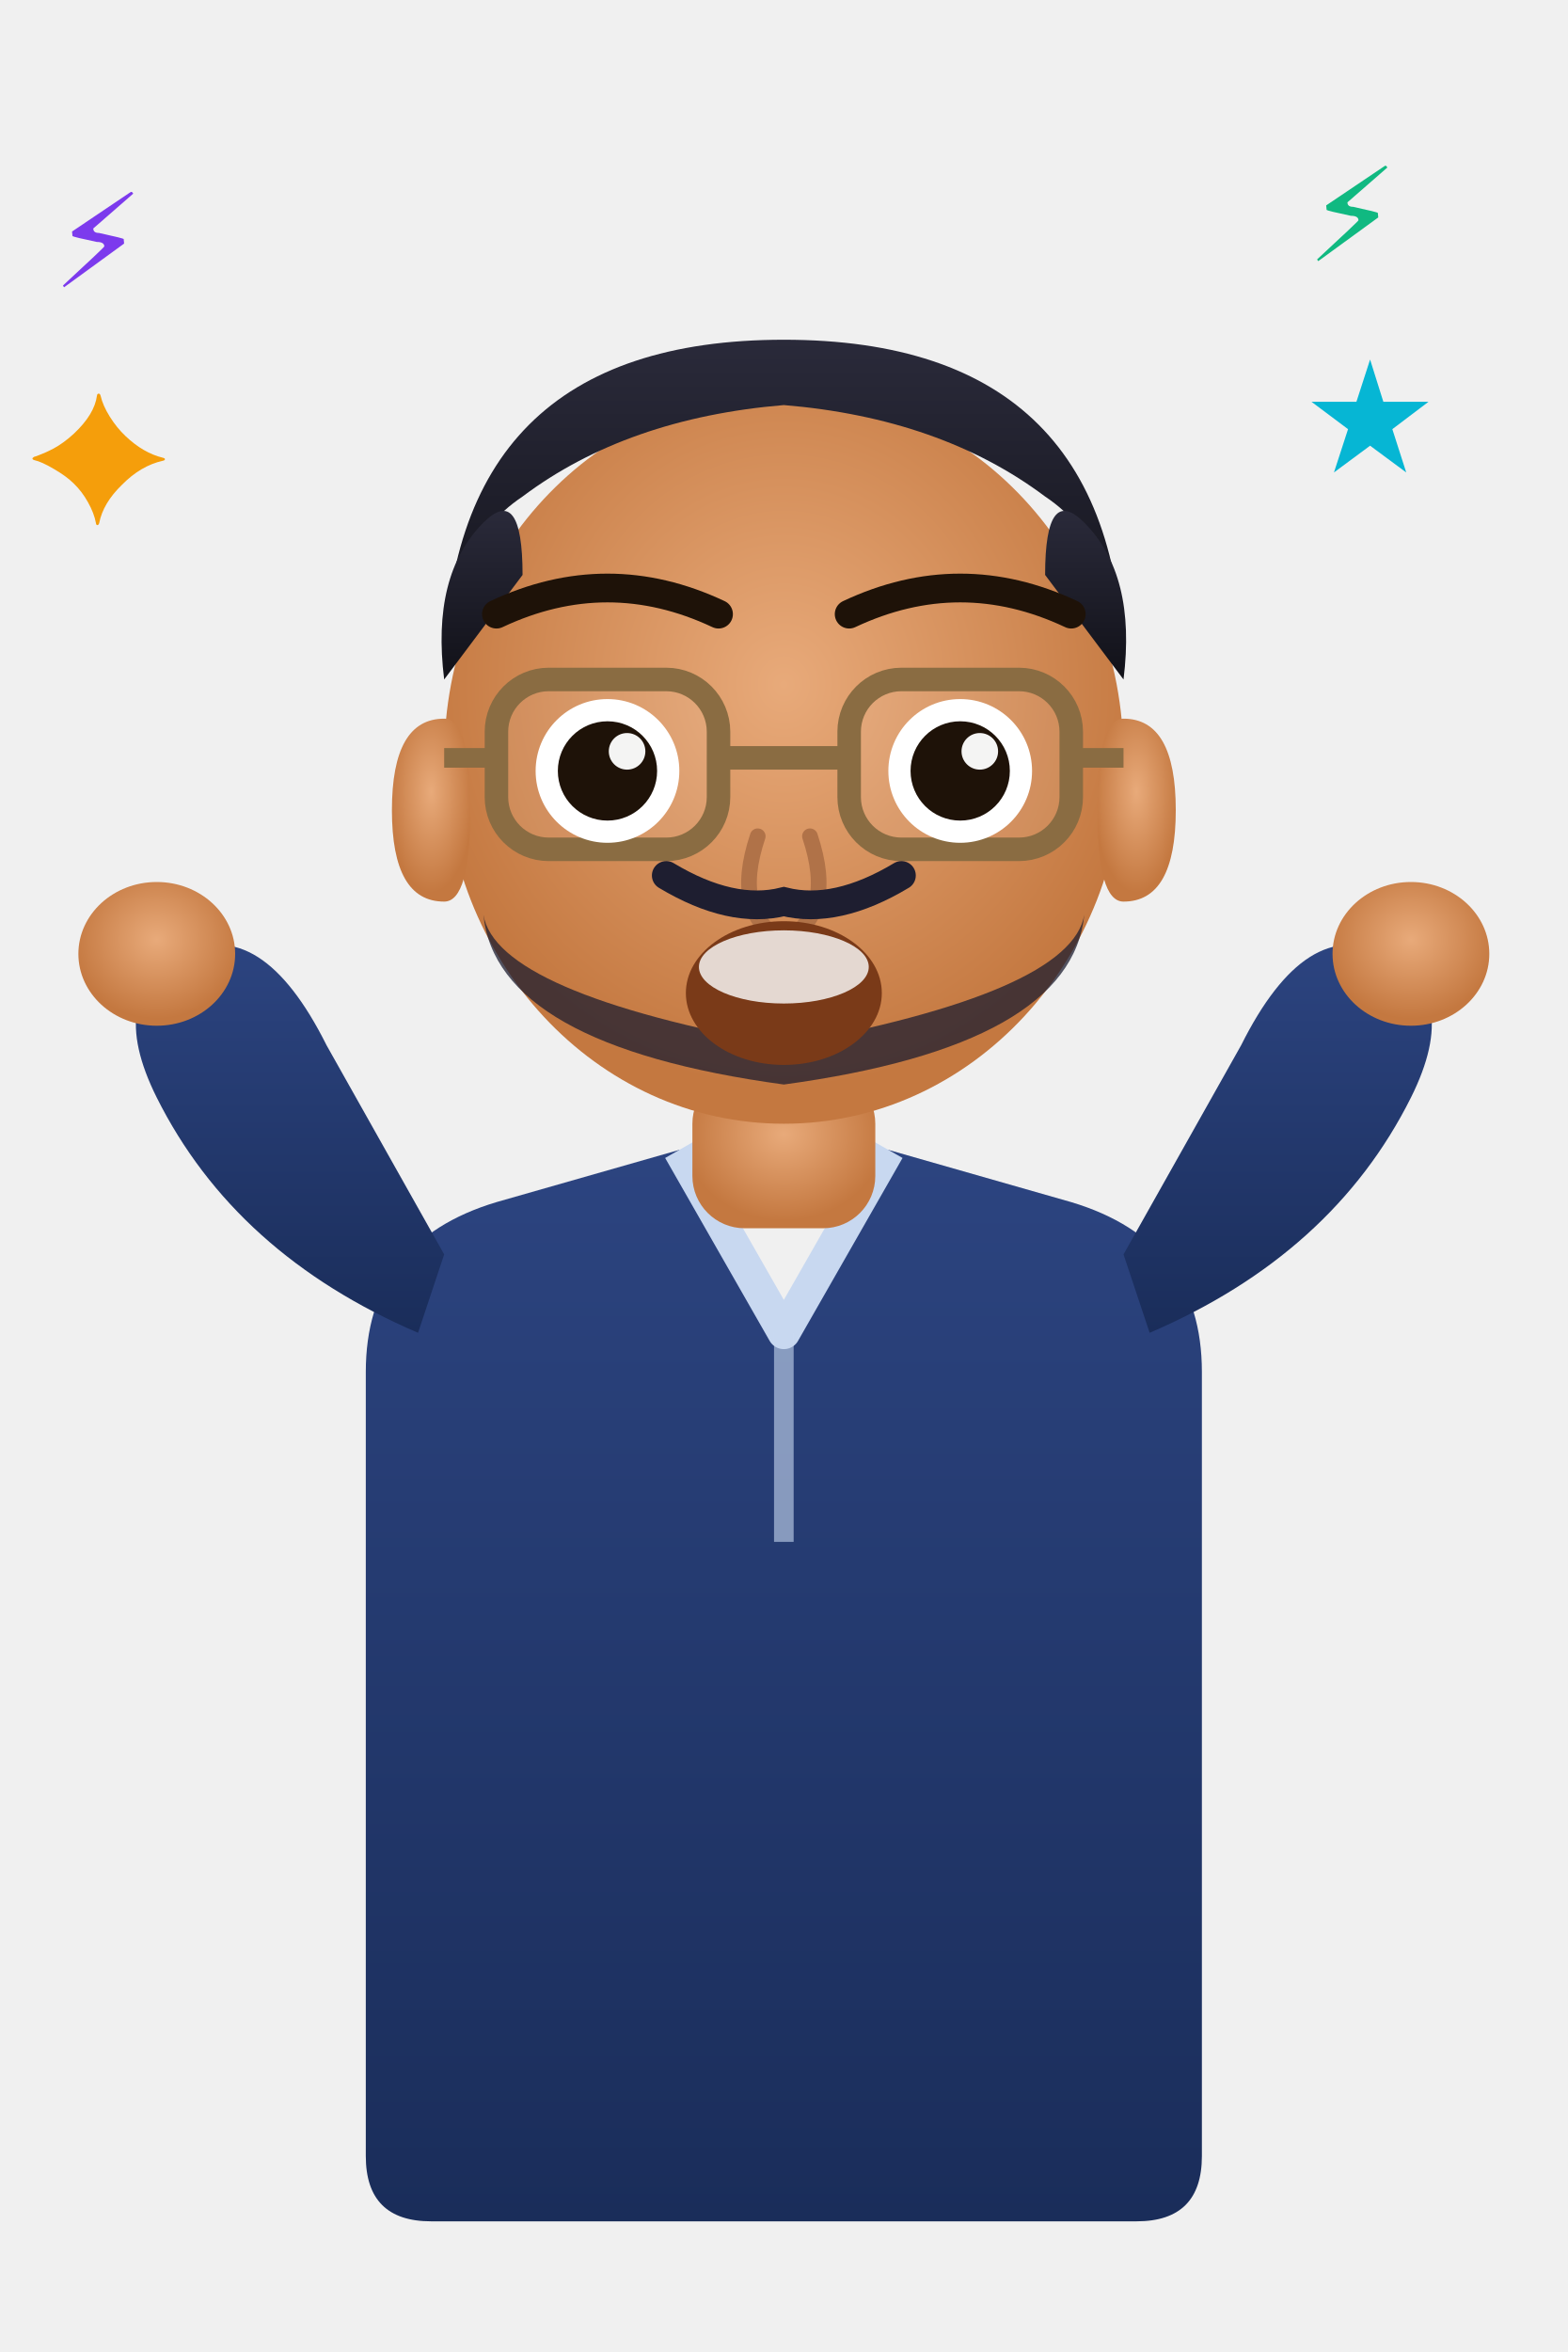
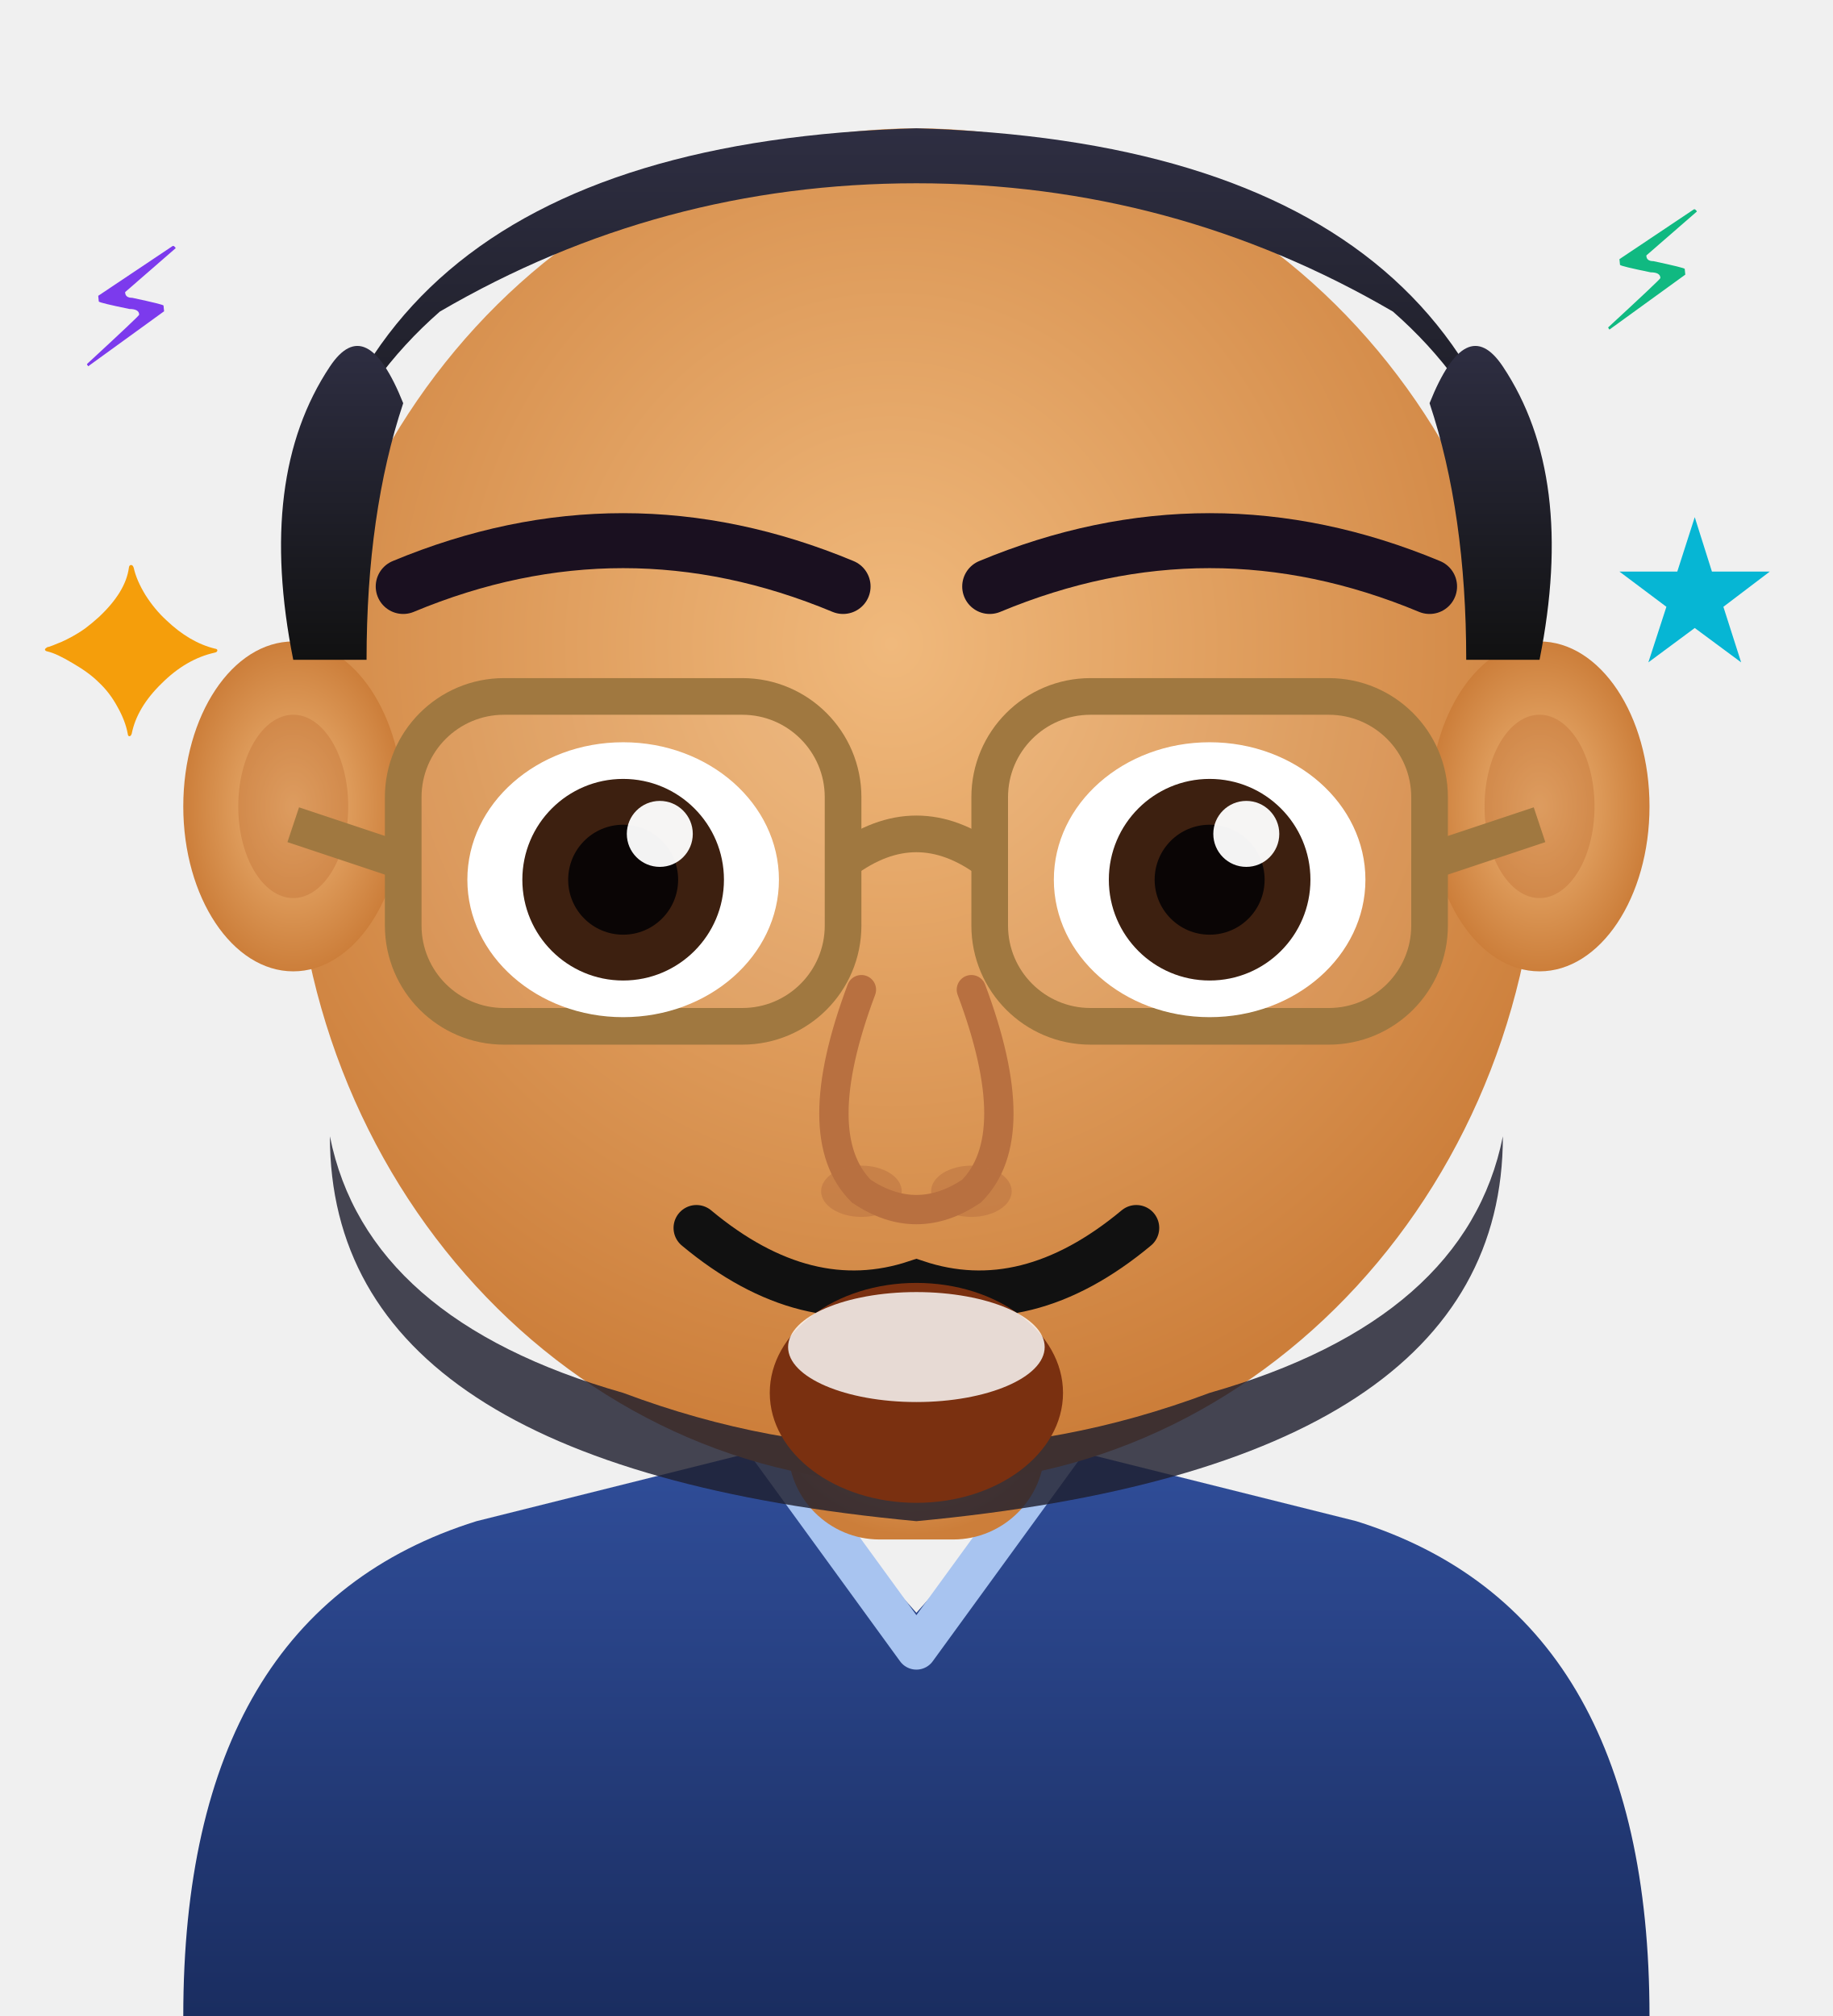
- <svg xmlns="http://www.w3.org/2000/svg" viewBox="0 0 120 180" width="120" height="180">
+ <svg xmlns="http://www.w3.org/2000/svg" viewBox="0 0 100 110" width="100" height="110">
  <defs>
    <style>
-       .body-wow  { animation: wowShake 0.5s ease-in-out infinite; transform-origin: 60px 130px; }
-       .arm-lw    { animation: armJolt 0.6s ease-in-out infinite; transform-origin: 32px 105px; }
-       .arm-rw    { animation: armJoltR 0.6s ease-in-out infinite; transform-origin: 88px 105px; }
-       .imp1      { animation: impactSpin 1.8s linear infinite; transform-origin: 12px 36px; }
-       .imp2      { animation: impactSpin 2.2s linear infinite reverse; transform-origin: 108px 34px; }
-       .imp3      { animation: impactPop 1.2s ease-in-out infinite; }
-       .imp4      { animation: impactPop 1.2s ease-in-out 0.4s infinite; }
-       @keyframes wowShake {
+       .face-w { animation: wowPulse 0.55s ease-in-out infinite; transform-origin: 50px 55px; }
+       .imp1   { animation: spin  1.8s linear infinite; transform-origin: 8px 36px; }
+       .imp2   { animation: spin  2.3s linear infinite reverse; transform-origin: 92px 32px; }
+       .imp3   { animation: pop   1.1s ease-in-out infinite; }
+       .imp4   { animation: pop   1.1s ease-in-out 0.55s infinite; }
+       @keyframes wowPulse {
        0%,100% { transform: scale(1) rotate(0deg); }
        25%     { transform: scale(1.04) rotate(-1.5deg); }
        75%     { transform: scale(1.04) rotate(1.5deg); }
      }
-       @keyframes armJolt {
-         0%,100% { transform: rotate(-20deg); }
-         50%     { transform: rotate(-32deg); }
+       @keyframes spin {
+         0% { transform: rotate(0deg); } 100% { transform: rotate(360deg); }
      }
-       @keyframes armJoltR {
-         0%,100% { transform: rotate(20deg); }
-         50%     { transform: rotate(32deg); }
-       }
-       @keyframes impactSpin {
-         0% { transform: rotate(0deg); }
-         100% { transform: rotate(360deg); }
-       }
-       @keyframes impactPop {
-         0%,100% { opacity:1; transform: scale(1); }
-         50%     { opacity:0.3; transform: scale(0.6); }
+       @keyframes pop {
+         0%,100% { opacity:1; transform:scale(1); }
+         50%     { opacity:0.2; transform:scale(0.55); }
      }
    </style>
-     <radialGradient id="skinG" cx="50%" cy="40%" r="55%">
-       <stop offset="0%" stop-color="#e8aa7a" />
-       <stop offset="100%" stop-color="#c47840" />
+     <radialGradient id="sk" cx="48%" cy="38%" r="60%">
+       <stop offset="0%" stop-color="#f0b97c" />
+       <stop offset="100%" stop-color="#cc7e3a" />
    </radialGradient>
-     <linearGradient id="hairG" x1="0%" y1="0%" x2="0%" y2="100%">
-       <stop offset="0%" stop-color="#2a2a3a" />
-       <stop offset="100%" stop-color="#111118" />
+     <radialGradient id="sk2" cx="50%" cy="50%" r="50%">
+       <stop offset="0%" stop-color="#f0b97c" />
+       <stop offset="100%" stop-color="#cc7e3a" />
+     </radialGradient>
+     <linearGradient id="hr" x1="0%" y1="0%" x2="0%" y2="100%">
+       <stop offset="0%" stop-color="#2e2e42" />
+       <stop offset="100%" stop-color="#111" />
    </linearGradient>
-     <linearGradient id="suitG" x1="0%" y1="0%" x2="0%" y2="100%">
-       <stop offset="0%" stop-color="#2c4480" />
-       <stop offset="100%" stop-color="#1a2d5a" />
+     <linearGradient id="suit" x1="0%" y1="0%" x2="0%" y2="100%">
+       <stop offset="0%" stop-color="#304e9a" />
+       <stop offset="100%" stop-color="#1a2d60" />
    </linearGradient>
  </defs>
-   <text x="2" y="40" font-size="14" class="imp1" fill="#f59e0b">✦</text>
-   <text x="100" y="36" font-size="12" class="imp2" fill="#06b6d4">★</text>
-   <text x="4" y="22" font-size="10" class="imp3" fill="#7c3aed">⚡</text>
-   <text x="100" y="20" font-size="10" class="imp4" fill="#10b981">⚡</text>
-   <g class="body-wow">
-     <path d="M28 105 Q28 95 38 92 L52 88 L60 100 L68 88 L82 92 Q92 95 92 105 L92 165 Q92 170 87 170 L33 170 Q28 170 28 165 Z" fill="url(#suitG)" />
-     <path d="M52 88 L60 102 L68 88" fill="none" stroke="#c8d8f0" stroke-width="2.5" stroke-linejoin="round" />
-     <line x1="60" y1="102" x2="60" y2="118" stroke="#c8d8f0" stroke-width="1.5" opacity="0.6" />
-     <g class="arm-lw">
-       <path d="M32 102 Q18 96 12 84 Q8 76 14 73 Q20 70 25 80 L34 96 Z" fill="url(#suitG)" />
-       <ellipse cx="12" cy="73" rx="6" ry="5.5" fill="url(#skinG)" />
-     </g>
-     <g class="arm-rw">
-       <path d="M88 102 Q102 96 108 84 Q112 76 106 73 Q100 70 95 80 L86 96 Z" fill="url(#suitG)" />
-       <ellipse cx="108" cy="73" rx="6" ry="5.5" fill="url(#skinG)" />
-     </g>
-     <rect x="53" y="82" width="14" height="12" rx="4" fill="url(#skinG)" />
-     <ellipse cx="60" cy="58" rx="26" ry="28" fill="url(#skinG)" />
-     <path d="M34 52 Q34 26 60 26 Q86 26 86 52 Q86 42 80 38 Q72 32 60 31 Q48 32 40 38 Q34 42 34 52 Z" fill="url(#hairG)" />
-     <path d="M34 52 Q33 44 37 40 Q40 37 40 44 Z" fill="url(#hairG)" />
-     <path d="M86 52 Q87 44 83 40 Q80 37 80 44 Z" fill="url(#hairG)" />
-     <path d="M34 55 Q30 55 30 62 Q30 69 34 69 Q36 69 36 62 Q36 55 34 55 Z" fill="url(#skinG)" />
-     <path d="M86 55 Q90 55 90 62 Q90 69 86 69 Q84 69 84 62 Q84 55 86 55 Z" fill="url(#skinG)" />
-     <rect x="38" y="52" width="17" height="13" rx="4" fill="white" opacity="0.08" />
-     <rect x="38" y="52" width="17" height="13" rx="4" fill="none" stroke="#8a6c42" stroke-width="1.8" />
-     <rect x="65" y="52" width="17" height="13" rx="4" fill="white" opacity="0.08" />
-     <rect x="65" y="52" width="17" height="13" rx="4" fill="none" stroke="#8a6c42" stroke-width="1.8" />
-     <line x1="55" y1="58" x2="65" y2="58" stroke="#8a6c42" stroke-width="1.8" />
-     <line x1="38" y1="58" x2="34" y2="58" stroke="#8a6c42" stroke-width="1.5" />
-     <line x1="82" y1="58" x2="86" y2="58" stroke="#8a6c42" stroke-width="1.5" />
-     <circle cx="46.5" cy="59" r="5.5" fill="white" />
-     <circle cx="73.5" cy="59" r="5.5" fill="white" />
-     <circle cx="46.5" cy="59" r="3.8" fill="#1e1208" />
-     <circle cx="73.5" cy="59" r="3.8" fill="#1e1208" />
-     <circle cx="48" cy="57.5" r="1.4" fill="white" opacity="0.95" />
-     <circle cx="75" cy="57.5" r="1.4" fill="white" opacity="0.95" />
-     <path d="M38 47 Q46.5 43 55 47" stroke="#1e1208" stroke-width="2.2" fill="none" stroke-linecap="round" />
-     <path d="M65 47 Q73.5 43 82 47" stroke="#1e1208" stroke-width="2.2" fill="none" stroke-linecap="round" />
-     <path d="M58 64 Q56 70 60 72 Q64 70 62 64" stroke="#b07248" stroke-width="1.2" fill="none" stroke-linecap="round" />
-     <path d="M37 70 Q38 80 60 83 Q82 80 83 70 Q82 76 60 80 Q38 76 37 70 Z" fill="#1e1e30" opacity="0.75" />
-     <path d="M51 67 Q56 70 60 69 Q64 70 69 67" stroke="#1e1e30" stroke-width="2.2" fill="none" stroke-linecap="round" />
-     <ellipse cx="60" cy="76" rx="7.5" ry="5.5" fill="#7a3a18" />
-     <ellipse cx="60" cy="74" rx="6.5" ry="2.8" fill="white" opacity="0.8" />
+   <text x="2" y="40" font-size="13" class="imp1" fill="#f59e0b">✦</text>
+   <text x="88" y="36" font-size="11" class="imp2" fill="#06b6d4">★</text>
+   <text x="4" y="20" font-size="9" class="imp3" fill="#7c3aed">⚡</text>
+   <text x="87" y="18" font-size="9" class="imp4" fill="#10b981">⚡</text>
+   <g class="face-w">
+     <path d="M10 110 Q10 88 26 83 L42 79 L50 88 L58 79 L74 83 Q90 88 90 110 Z" fill="url(#suit)" />
+     <path d="M42 79 L50 90 L58 79" fill="none" stroke="#a8c4f0" stroke-width="2.2" stroke-linejoin="round" />
+     <rect x="43" y="71" width="14" height="13" rx="5" fill="url(#sk)" />
+     <ellipse cx="50" cy="44" rx="34" ry="37" fill="url(#sk)" />
+     <ellipse cx="16" cy="44" rx="6" ry="9" fill="url(#sk2)" />
+     <ellipse cx="84" cy="44" rx="6" ry="9" fill="url(#sk2)" />
+     <ellipse cx="16" cy="44" rx="3" ry="5" fill="#c07035" opacity="0.4" />
+     <ellipse cx="84" cy="44" rx="3" ry="5" fill="#c07035" opacity="0.4" />
+     <path d="M16 36 Q16 8 50 7 Q84 8 84 36 Q84 24 76 17 Q64 10 50 10 Q36 10 24 17 Q16 24 16 36 Z" fill="url(#hr)" />
+     <path d="M16 36 Q14 26 18 20 Q20 17 22 22 Q20 28 20 36 Z" fill="url(#hr)" />
+     <path d="M84 36 Q86 26 82 20 Q80 17 78 22 Q80 28 80 36 Z" fill="url(#hr)" />
+     <rect x="22" y="38" width="24" height="18" rx="5.5" fill="white" fill-opacity="0.07" />
+     <rect x="22" y="38" width="24" height="18" rx="5.5" fill="none" stroke="#a07840" stroke-width="2" />
+     <rect x="54" y="38" width="24" height="18" rx="5.5" fill="white" fill-opacity="0.07" />
+     <rect x="54" y="38" width="24" height="18" rx="5.5" fill="none" stroke="#a07840" stroke-width="2" />
+     <path d="M46 47 Q50 44 54 47" stroke="#a07840" stroke-width="2" fill="none" />
+     <line x1="22" y1="47" x2="16" y2="45" stroke="#a07840" stroke-width="2" />
+     <line x1="78" y1="47" x2="84" y2="45" stroke="#a07840" stroke-width="2" />
+     <ellipse cx="34" cy="48" rx="8.5" ry="7.5" fill="white" />
+     <circle cx="34" cy="48" r="5.5" fill="#3d2010" />
+     <circle cx="34" cy="48" r="3" fill="#0a0505" />
+     <circle cx="36" cy="45.5" r="1.8" fill="white" opacity="0.95" />
+     <ellipse cx="66" cy="48" rx="8.5" ry="7.5" fill="white" />
+     <circle cx="66" cy="48" r="5.5" fill="#3d2010" />
+     <circle cx="66" cy="48" r="3" fill="#0a0505" />
+     <circle cx="68" cy="45.5" r="1.8" fill="white" opacity="0.95" />
+     <path d="M22 32 Q34 27 46 32" stroke="#1a1020" stroke-width="3" fill="none" stroke-linecap="round" />
+     <path d="M54 32 Q66 27 78 32" stroke="#1a1020" stroke-width="3" fill="none" stroke-linecap="round" />
+     <path d="M47 54 Q44 62 47 65 Q50 67 53 65 Q56 62 53 54" stroke="#b87040" stroke-width="1.6" fill="none" stroke-linecap="round" />
+     <ellipse cx="47" cy="65" rx="2.2" ry="1.4" fill="#b87040" opacity="0.5" />
+     <ellipse cx="53" cy="65" rx="2.2" ry="1.4" fill="#b87040" opacity="0.5" />
+     <path d="M18 62 Q18 80 50 83 Q82 80 82 62 Q80 72 66 76 Q58 79 50 79 Q42 79 34 76 Q20 72 18 62 Z" fill="#1e1e2e" opacity="0.82" />
+     <path d="M38 67 Q44 72 50 70 Q56 72 62 67" stroke="#111" stroke-width="2.5" fill="none" stroke-linecap="round" />
+     <ellipse cx="50" cy="76" rx="8" ry="6" fill="#7a3010" />
+     <ellipse cx="50" cy="73.5" rx="7" ry="3" fill="white" opacity="0.82" />
  </g>
</svg>
